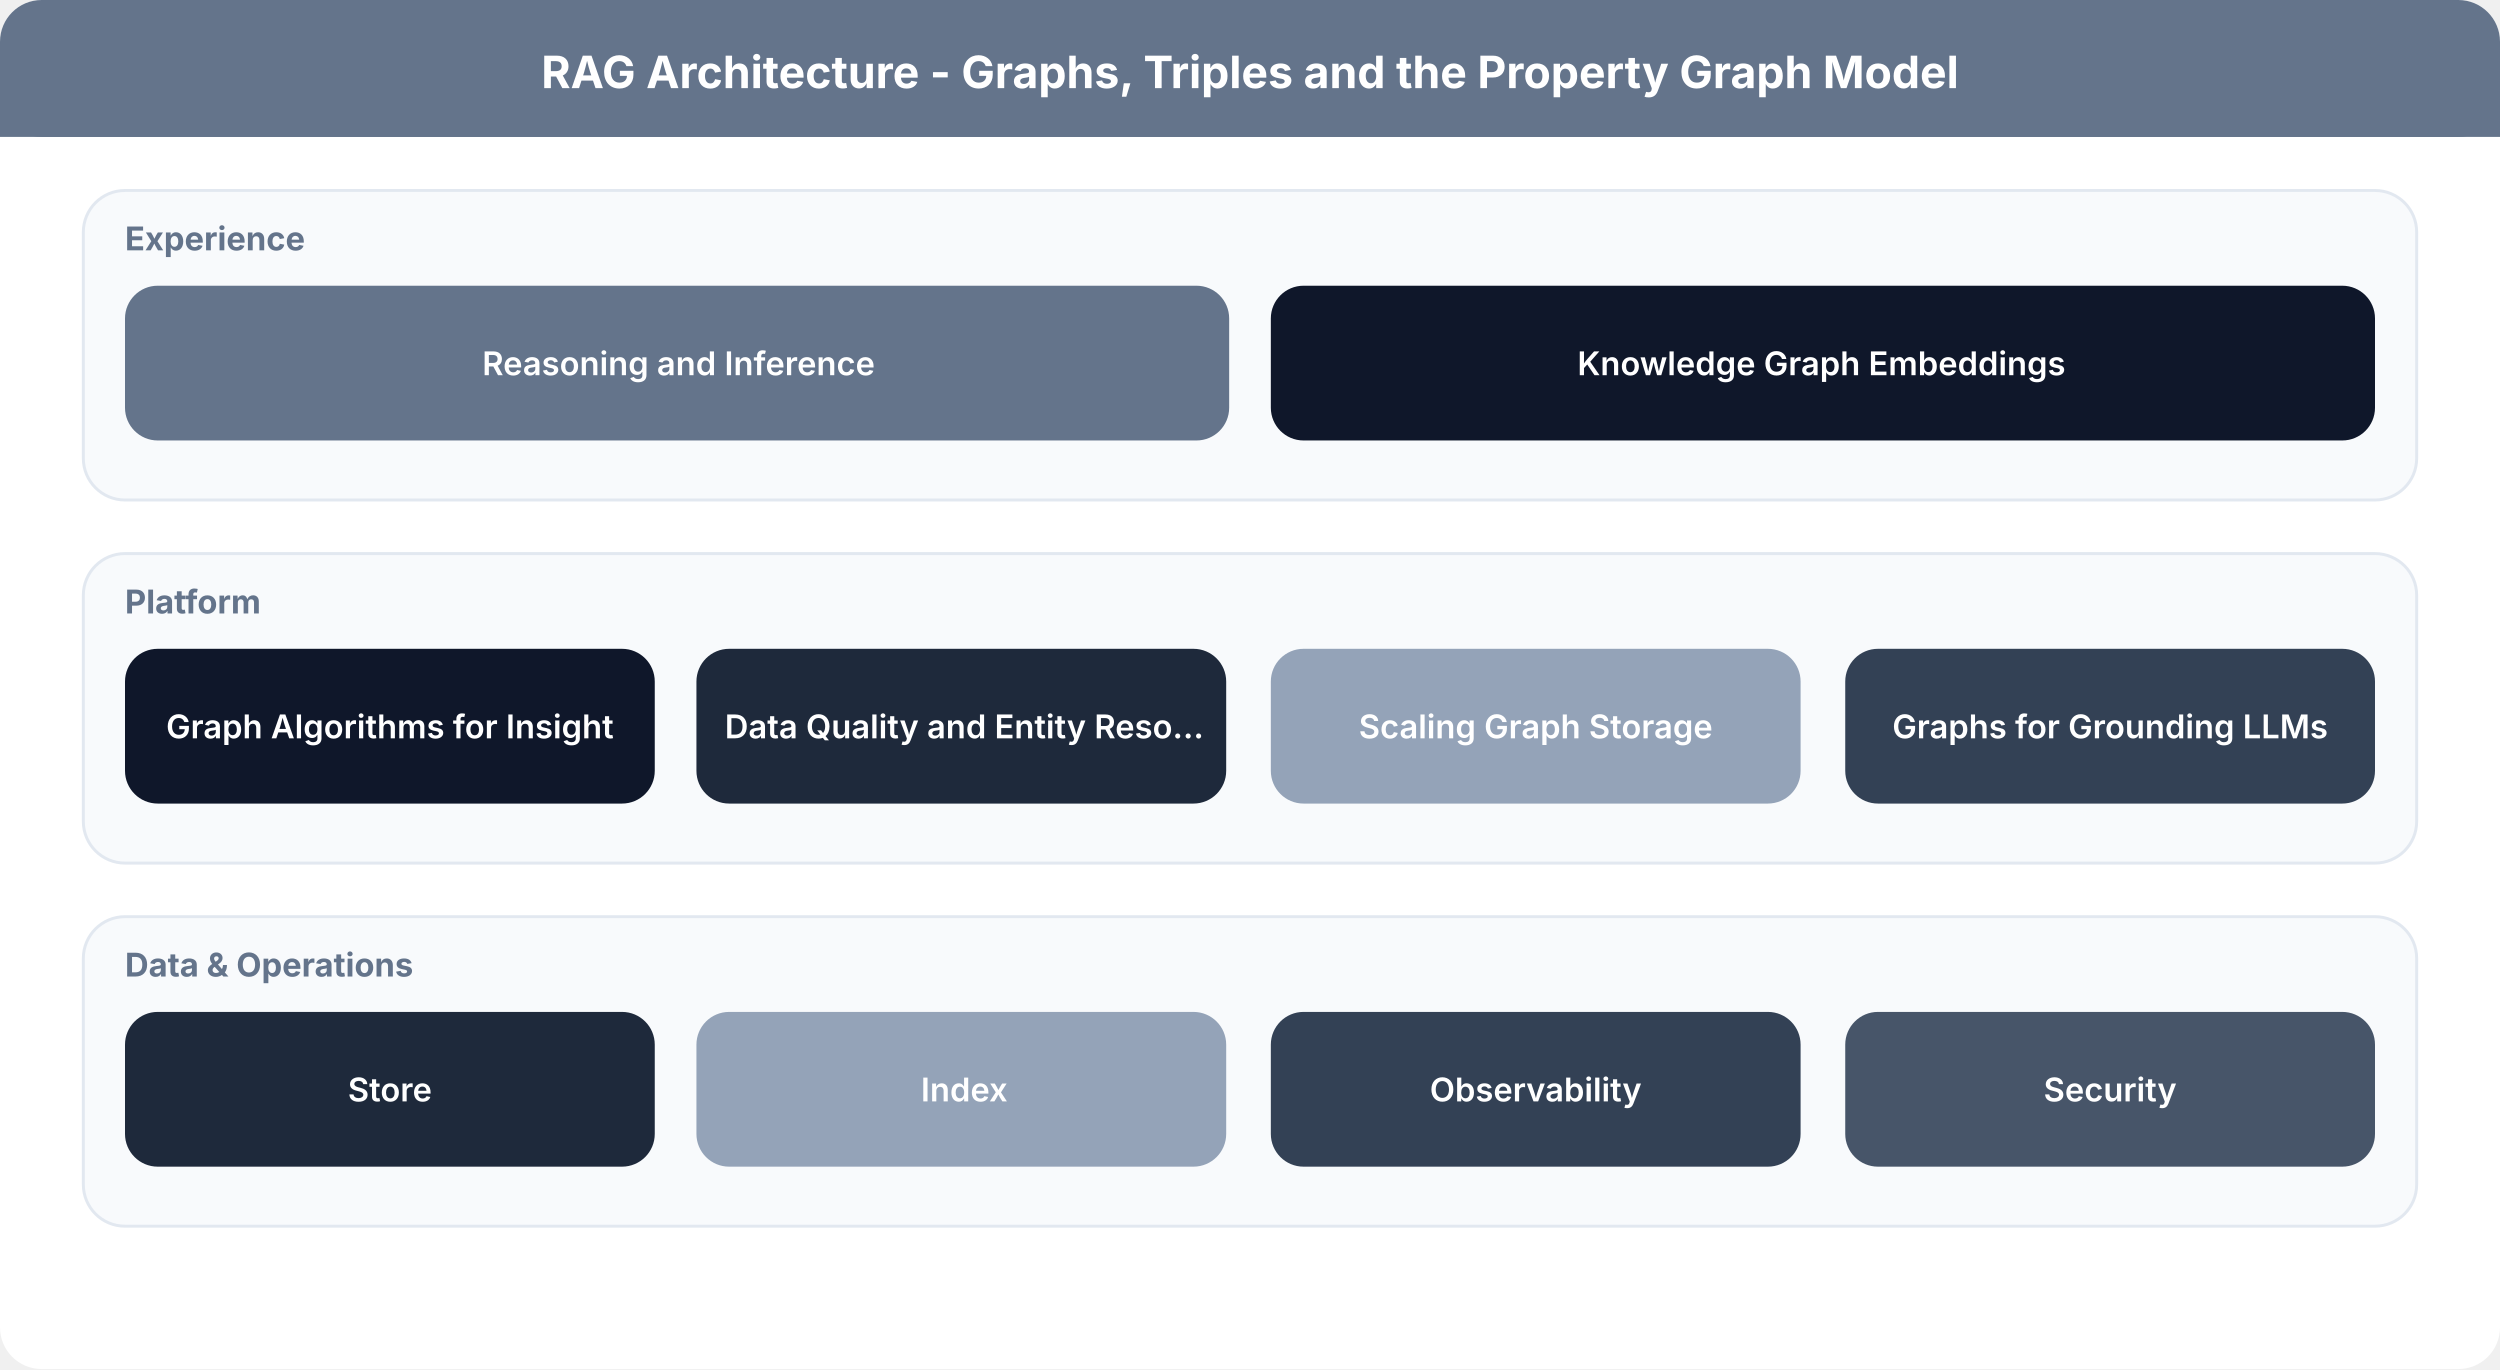
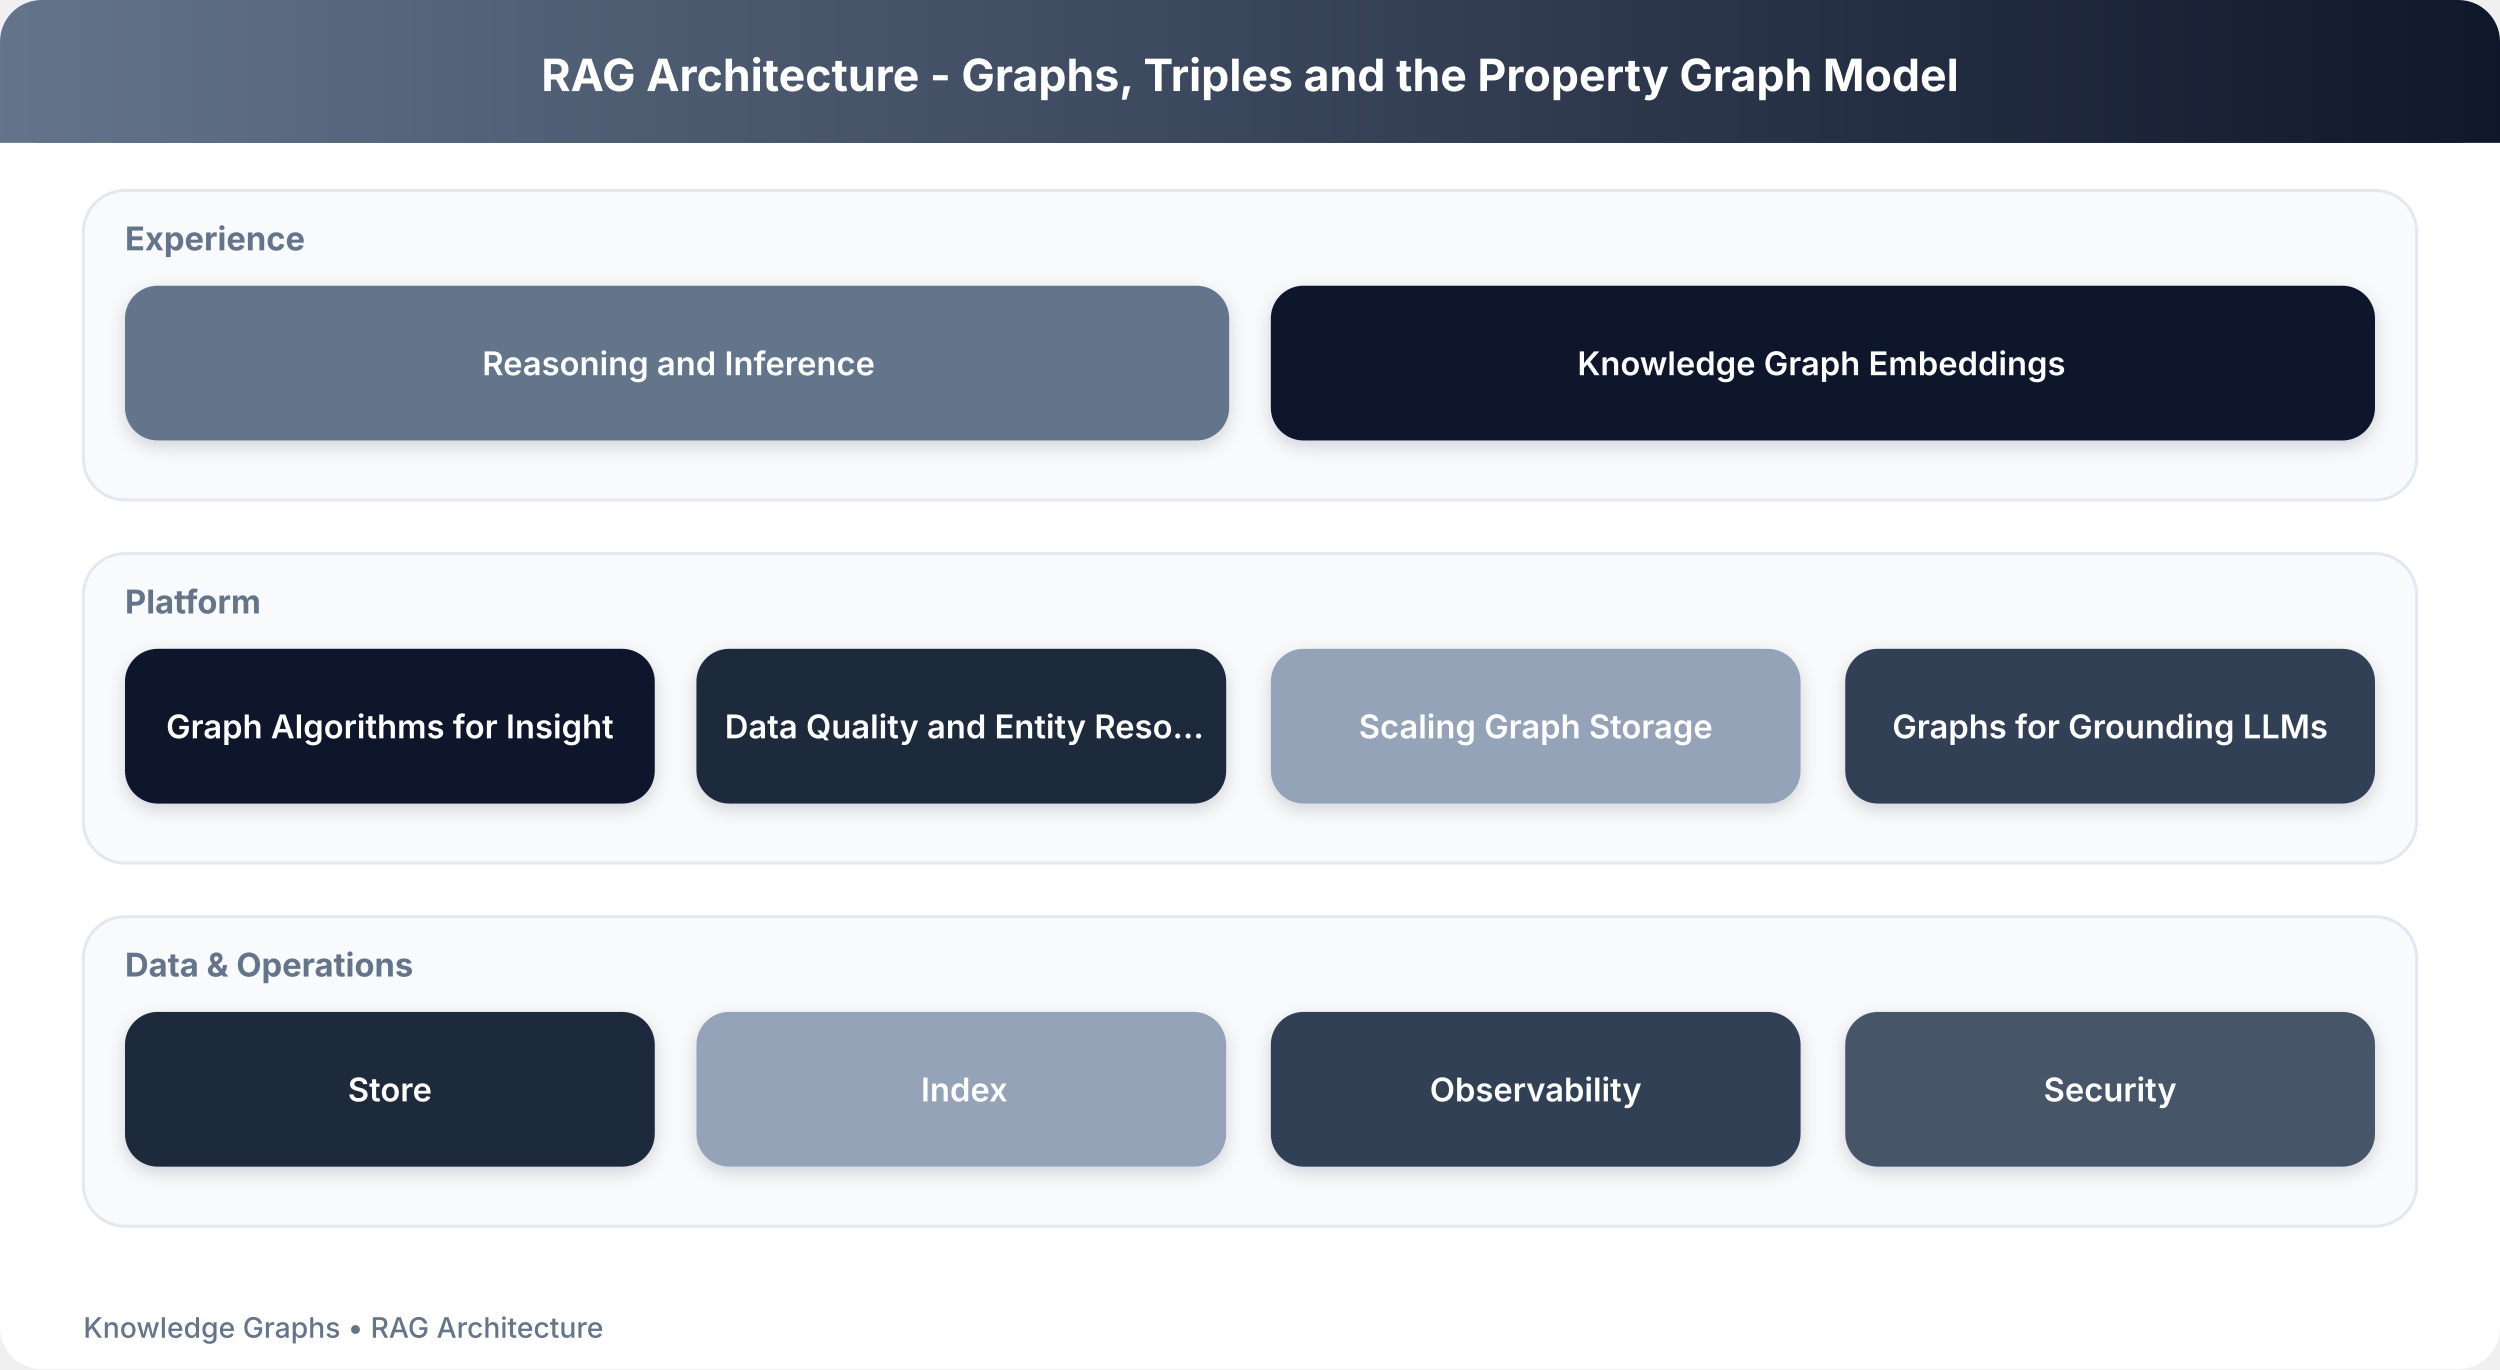
<svg xmlns="http://www.w3.org/2000/svg" width="840" height="460" data-tpl="layered" data-pal="6-2" viewBox="0 0 840 460" font-family="Inter, Segoe UI, Arial, sans-serif">
  <defs>
    <marker id="ar" markerWidth="9" markerHeight="9" refX="7" refY="3" orient="auto">
      <path d="M0,0 L7,3 L0,6 z" fill="#94a3b8" />
    </marker>
    <marker id="arw" markerWidth="9" markerHeight="9" refX="7" refY="3" orient="auto">
      <path d="M0,0 L7,3 L0,6 z" fill="#ffffff" />
    </marker>
+     <filter id="sh" x="-20%" y="-20%" width="140%" height="140%">
+       <feDropShadow dx="0" dy="2" stdDeviation="3" flood-color="#0f172a" flood-opacity="0.16" />
+     </filter>
+   </defs>
+   <defs>
+     <linearGradient id="bnb9880f" x1="0" y1="0" x2="1" y2="0">
+       <stop offset="0" stop-color="#64748b" />
+       <stop offset="1" stop-color="#0f172a" />
+     </linearGradient>
  </defs>
  <rect width="840" height="460" rx="14" fill="#ffffff" />
-   <rect x="0" y="0" width="840" height="46" rx="14" fill="#64748b" />
-   <rect x="0" y="30" width="840" height="16" fill="#64748b" />
-   <text x="420" y="24" text-anchor="middle" font-size="15" font-weight="700" fill="#ffffff" dominant-baseline="middle">RAG Architecture - Graphs, Triples and the Property Graph Model</text>
+   <rect x="0" y="0" width="840" height="48" rx="14" fill="url(#bnb9880f)" />
+   <rect x="0" y="32" width="840" height="16" fill="url(#bnb9880f)" />
+   <text x="420" y="25" text-anchor="middle" font-size="15" font-weight="700" fill="#ffffff" dominant-baseline="middle">RAG Architecture - Graphs, Triples and the Property Graph Model</text>
  <rect x="28" y="64" width="784" height="104" rx="14" fill="#f8fafc" stroke="#e2e8f0" stroke-width="1" />
  <text x="42" y="80" text-anchor="start" font-size="11" font-weight="700" fill="#64748b" dominant-baseline="middle">Experience</text>
-   <rect x="42" y="96" width="371" height="52" rx="11" fill="#64748b" />
+   <rect x="42" y="96" width="371" height="52" rx="11" fill="#64748b" filter="url(#sh)" />
  <text x="228" y="122" text-anchor="middle" font-size="11" font-weight="600" fill="#ffffff" dominant-baseline="middle">Reasoning and Inference</text>
-   <rect x="427" y="96" width="371" height="52" rx="11" fill="#0f172a" />
+   <rect x="427" y="96" width="371" height="52" rx="11" fill="#0f172a" filter="url(#sh)" />
  <text x="612" y="122" text-anchor="middle" font-size="11" font-weight="600" fill="#ffffff" dominant-baseline="middle">Knowledge Graph Embeddings</text>
  <rect x="28" y="186" width="784" height="104" rx="14" fill="#f8fafc" stroke="#e2e8f0" stroke-width="1" />
  <text x="42" y="202" text-anchor="start" font-size="11" font-weight="700" fill="#64748b" dominant-baseline="middle">Platform</text>
-   <rect x="42" y="218" width="178" height="52" rx="11" fill="#0f172a" />
+   <rect x="42" y="218" width="178" height="52" rx="11" fill="#0f172a" filter="url(#sh)" />
  <text x="131" y="244" text-anchor="middle" font-size="11" font-weight="600" fill="#ffffff" dominant-baseline="middle">Graph Algorithms for Insight</text>
-   <rect x="234" y="218" width="178" height="52" rx="11" fill="#1e293b" />
+   <rect x="234" y="218" width="178" height="52" rx="11" fill="#1e293b" filter="url(#sh)" />
  <text x="324" y="244" text-anchor="middle" font-size="11" font-weight="600" fill="#ffffff" dominant-baseline="middle">Data Quality and Entity Reso…</text>
-   <rect x="427" y="218" width="178" height="52" rx="11" fill="#94a3b8" />
+   <rect x="427" y="218" width="178" height="52" rx="11" fill="#94a3b8" filter="url(#sh)" />
  <text x="516" y="244" text-anchor="middle" font-size="11" font-weight="600" fill="#ffffff" dominant-baseline="middle">Scaling Graph Storage</text>
-   <rect x="620" y="218" width="178" height="52" rx="11" fill="#334155" />
+   <rect x="620" y="218" width="178" height="52" rx="11" fill="#334155" filter="url(#sh)" />
  <text x="709" y="244" text-anchor="middle" font-size="11" font-weight="600" fill="#ffffff" dominant-baseline="middle">Graphs for Grounding LLMs</text>
  <rect x="28" y="308" width="784" height="104" rx="14" fill="#f8fafc" stroke="#e2e8f0" stroke-width="1" />
  <text x="42" y="324" text-anchor="start" font-size="11" font-weight="700" fill="#64748b" dominant-baseline="middle">Data &amp; Operations</text>
-   <rect x="42" y="340" width="178" height="52" rx="11" fill="#1e293b" />
+   <rect x="42" y="340" width="178" height="52" rx="11" fill="#1e293b" filter="url(#sh)" />
  <text x="131" y="366" text-anchor="middle" font-size="11" font-weight="600" fill="#ffffff" dominant-baseline="middle">Store</text>
-   <rect x="234" y="340" width="178" height="52" rx="11" fill="#94a3b8" />
+   <rect x="234" y="340" width="178" height="52" rx="11" fill="#94a3b8" filter="url(#sh)" />
  <text x="324" y="366" text-anchor="middle" font-size="11" font-weight="600" fill="#ffffff" dominant-baseline="middle">Index</text>
-   <rect x="427" y="340" width="178" height="52" rx="11" fill="#334155" />
+   <rect x="427" y="340" width="178" height="52" rx="11" fill="#334155" filter="url(#sh)" />
  <text x="516" y="366" text-anchor="middle" font-size="11" font-weight="600" fill="#ffffff" dominant-baseline="middle">Observability</text>
-   <rect x="620" y="340" width="178" height="52" rx="11" fill="#475569" />
+   <rect x="620" y="340" width="178" height="52" rx="11" fill="#475569" filter="url(#sh)" />
  <text x="709" y="366" text-anchor="middle" font-size="11" font-weight="600" fill="#ffffff" dominant-baseline="middle">Security</text>
+   <text x="28" y="446" text-anchor="start" font-size="9.5" font-weight="500" fill="#64748b" dominant-baseline="middle">Knowledge Graphs  •  RAG Architecture</text>
</svg>
